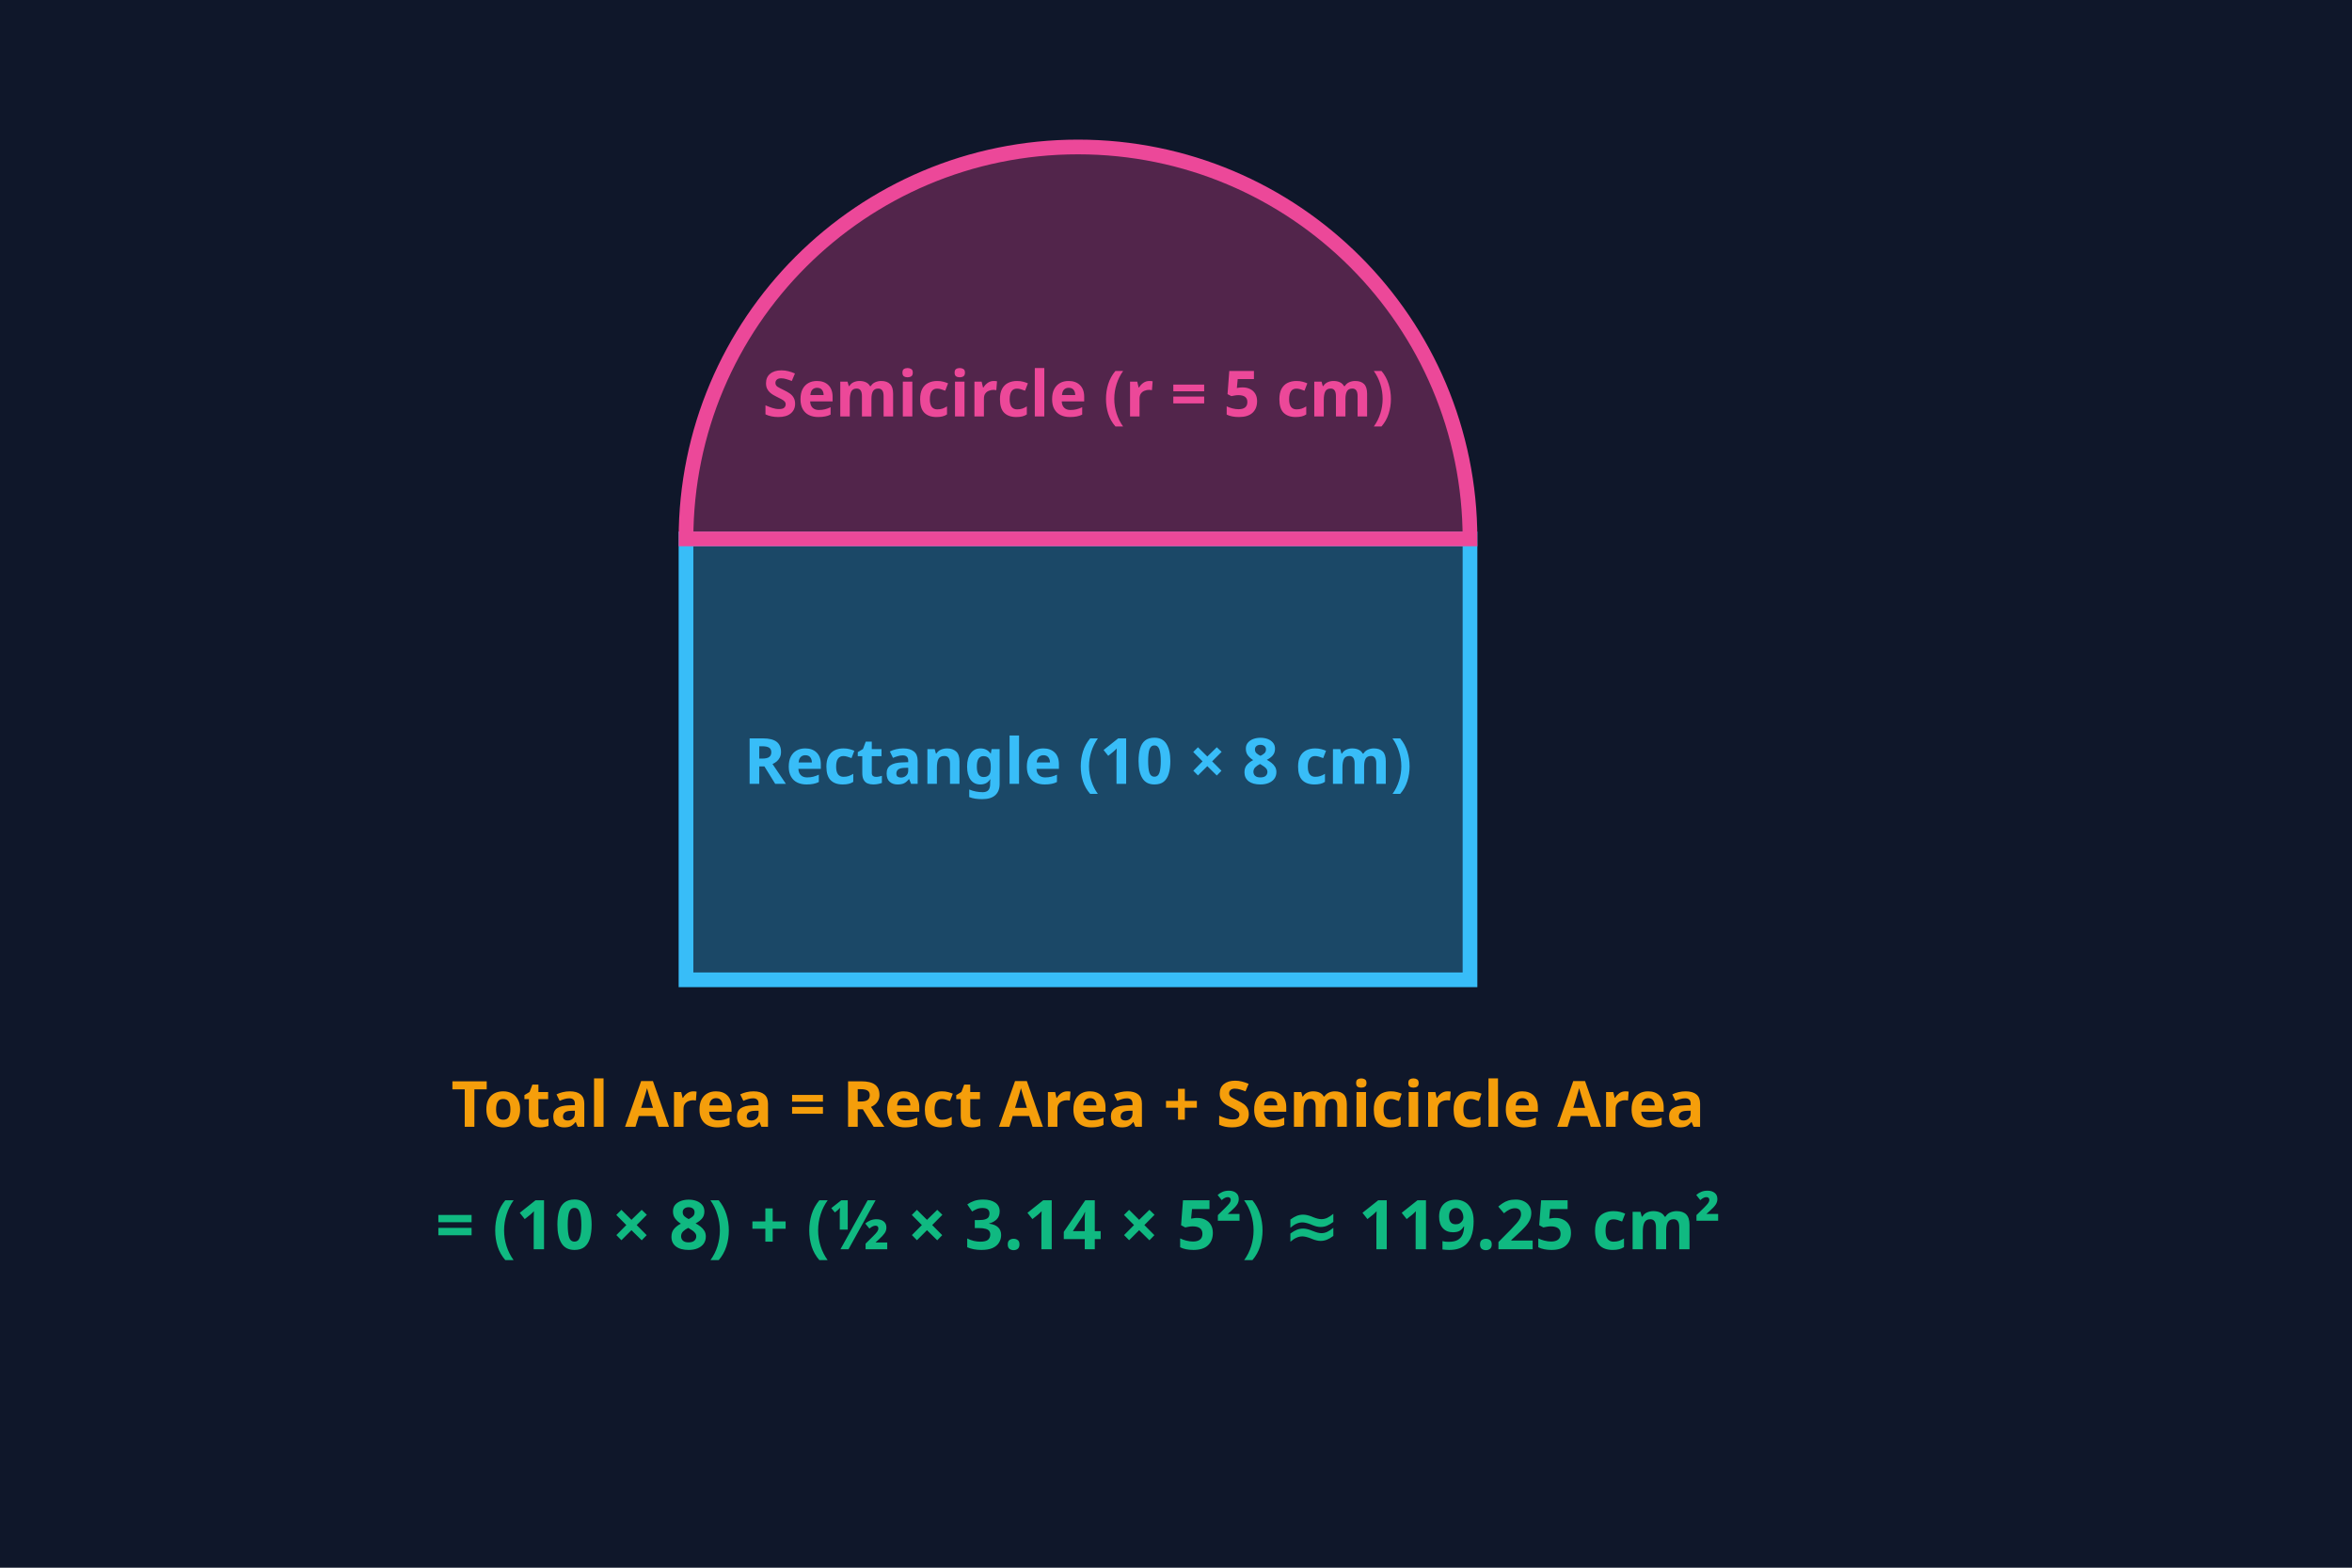
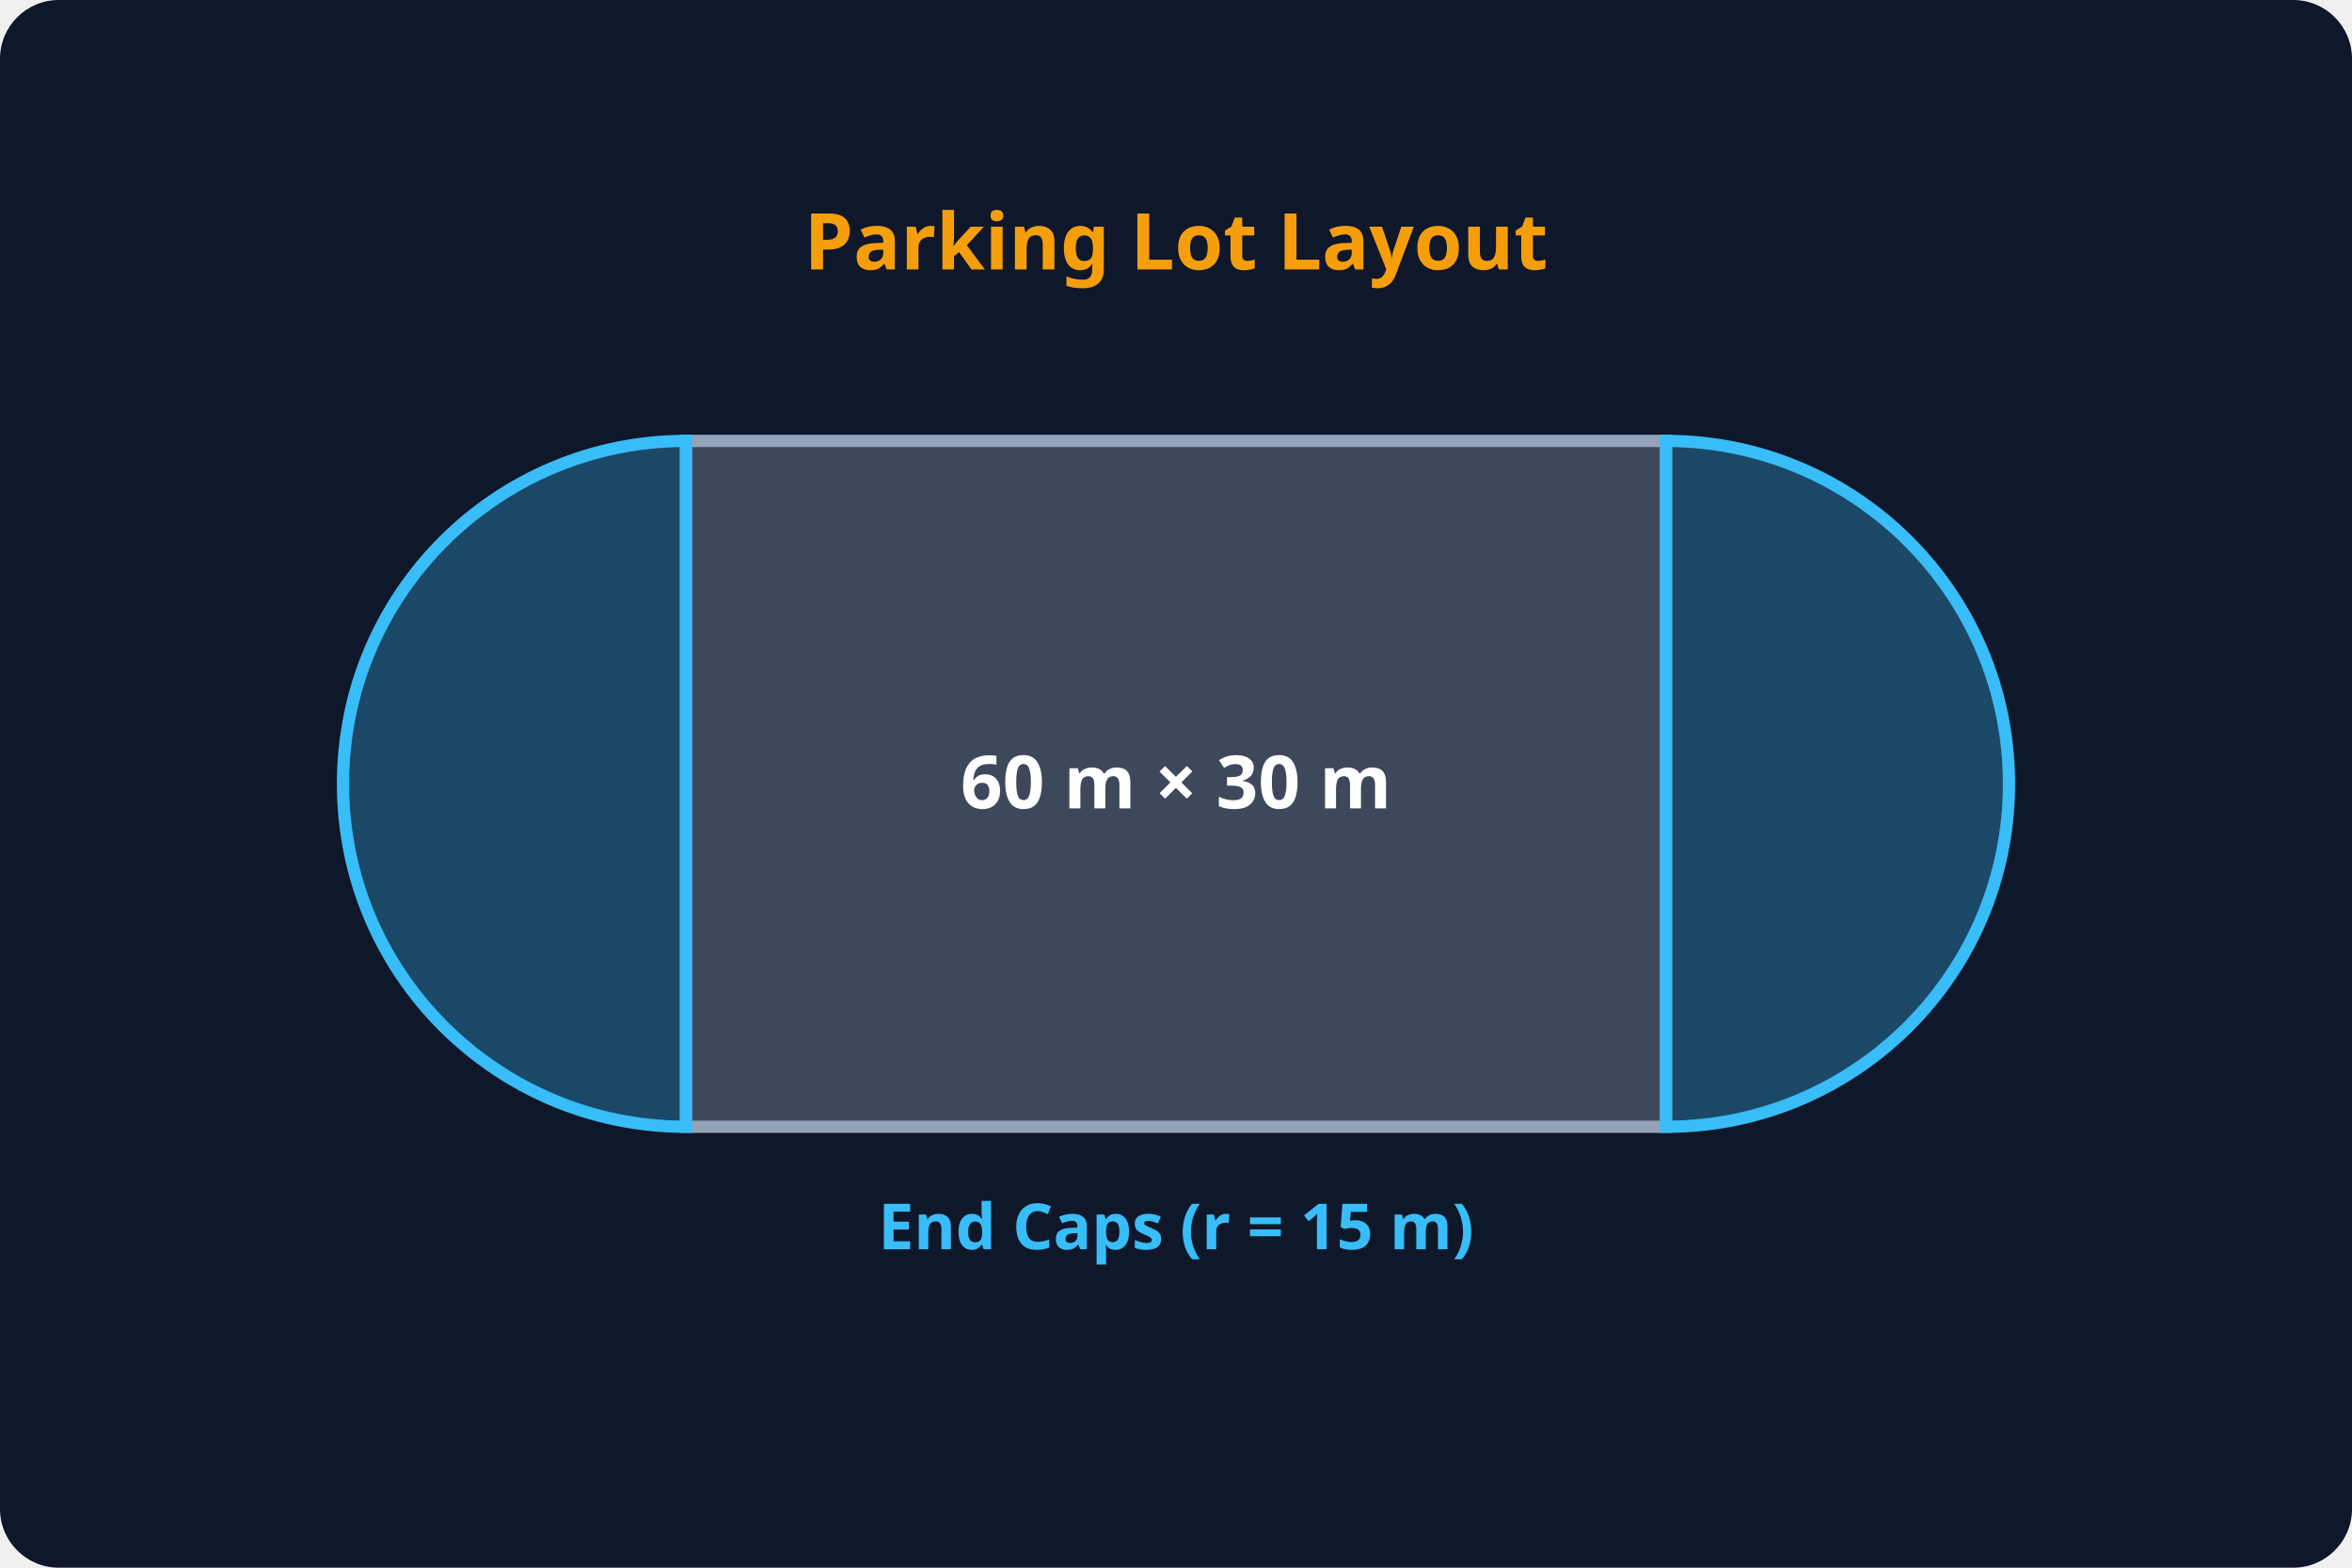
<svg xmlns="http://www.w3.org/2000/svg" width="480" height="320" viewBox="0 0 480 320">
  <defs>
    <marker id="arrow" viewBox="0 0 10 10" refX="5" refY="5" markerWidth="6" markerHeight="6" orient="auto-start-reverse">
      <path d="M 0 0 L 10 5 L 0 10 z" fill="#f59e0b" />
    </marker>
  </defs>
-   <rect width="100%" height="100%" fill="#0f172a" />
-   <g transform="translate(90, 20)">
-     <rect x="50" y="90" width="160" height="90" fill="rgba(56, 189, 248, 0.3)" stroke="#38bdf8" stroke-width="3" />
-     <path d="M 50,90 A 80 80 0 0 1 210,90 Z" fill="rgba(236, 72, 153, 0.3)" stroke="#ec4899" stroke-width="3" />
-     <text x="130" y="140" text-anchor="middle" font-family="sans-serif" font-size="13" fill="#38bdf8" font-weight="bold">Rectangle (10 × 8 cm)</text>
-     <text x="130" y="65" text-anchor="middle" font-family="sans-serif" font-size="13" fill="#ec4899" font-weight="bold">Semicircle (r = 5 cm)</text>
-     <text x="130" y="210" text-anchor="middle" font-family="sans-serif" font-size="13" fill="#f59e0b" font-weight="bold">Total Area = Rect Area + Semicircle Area</text>
-     <text x="130" y="235" text-anchor="middle" font-family="sans-serif" font-size="14" fill="#10b981" font-weight="bold">= (10 × 8) + (½ × 3.14 × 5²) ≈ 119.25 cm²</text>
+   <rect width="100%" height="100%" fill="#0f172a" rx="12" />
+   <g transform="translate(60, 30)">
+     <text x="180" y="25" text-anchor="middle" font-family="sans-serif" font-size="16" fill="#f59e0b" font-weight="bold">Parking Lot Layout</text>
+     <rect x="80" y="60" width="200" height="140" fill="rgba(148, 163, 184, 0.35)" stroke="#94a3b8" stroke-width="2.5" />
+     <path d="M 80,60 A 70,70 0 0,0 80,200 Z" fill="rgba(56, 189, 248, 0.3)" stroke="#38bdf8" stroke-width="2.5" />
+     <path d="M 280,60 A 70,70 0 0,1 280,200 Z" fill="rgba(56, 189, 248, 0.3)" stroke="#38bdf8" stroke-width="2.5" />
+     <text x="180" y="135" text-anchor="middle" font-family="sans-serif" font-size="15" fill="#ffffff" font-weight="bold">60 m × 30 m</text>
+     <text x="180" y="225" text-anchor="middle" font-family="sans-serif" font-size="13" fill="#38bdf8" font-weight="bold">End Caps (r = 15 m)</text>
  </g>
</svg>
